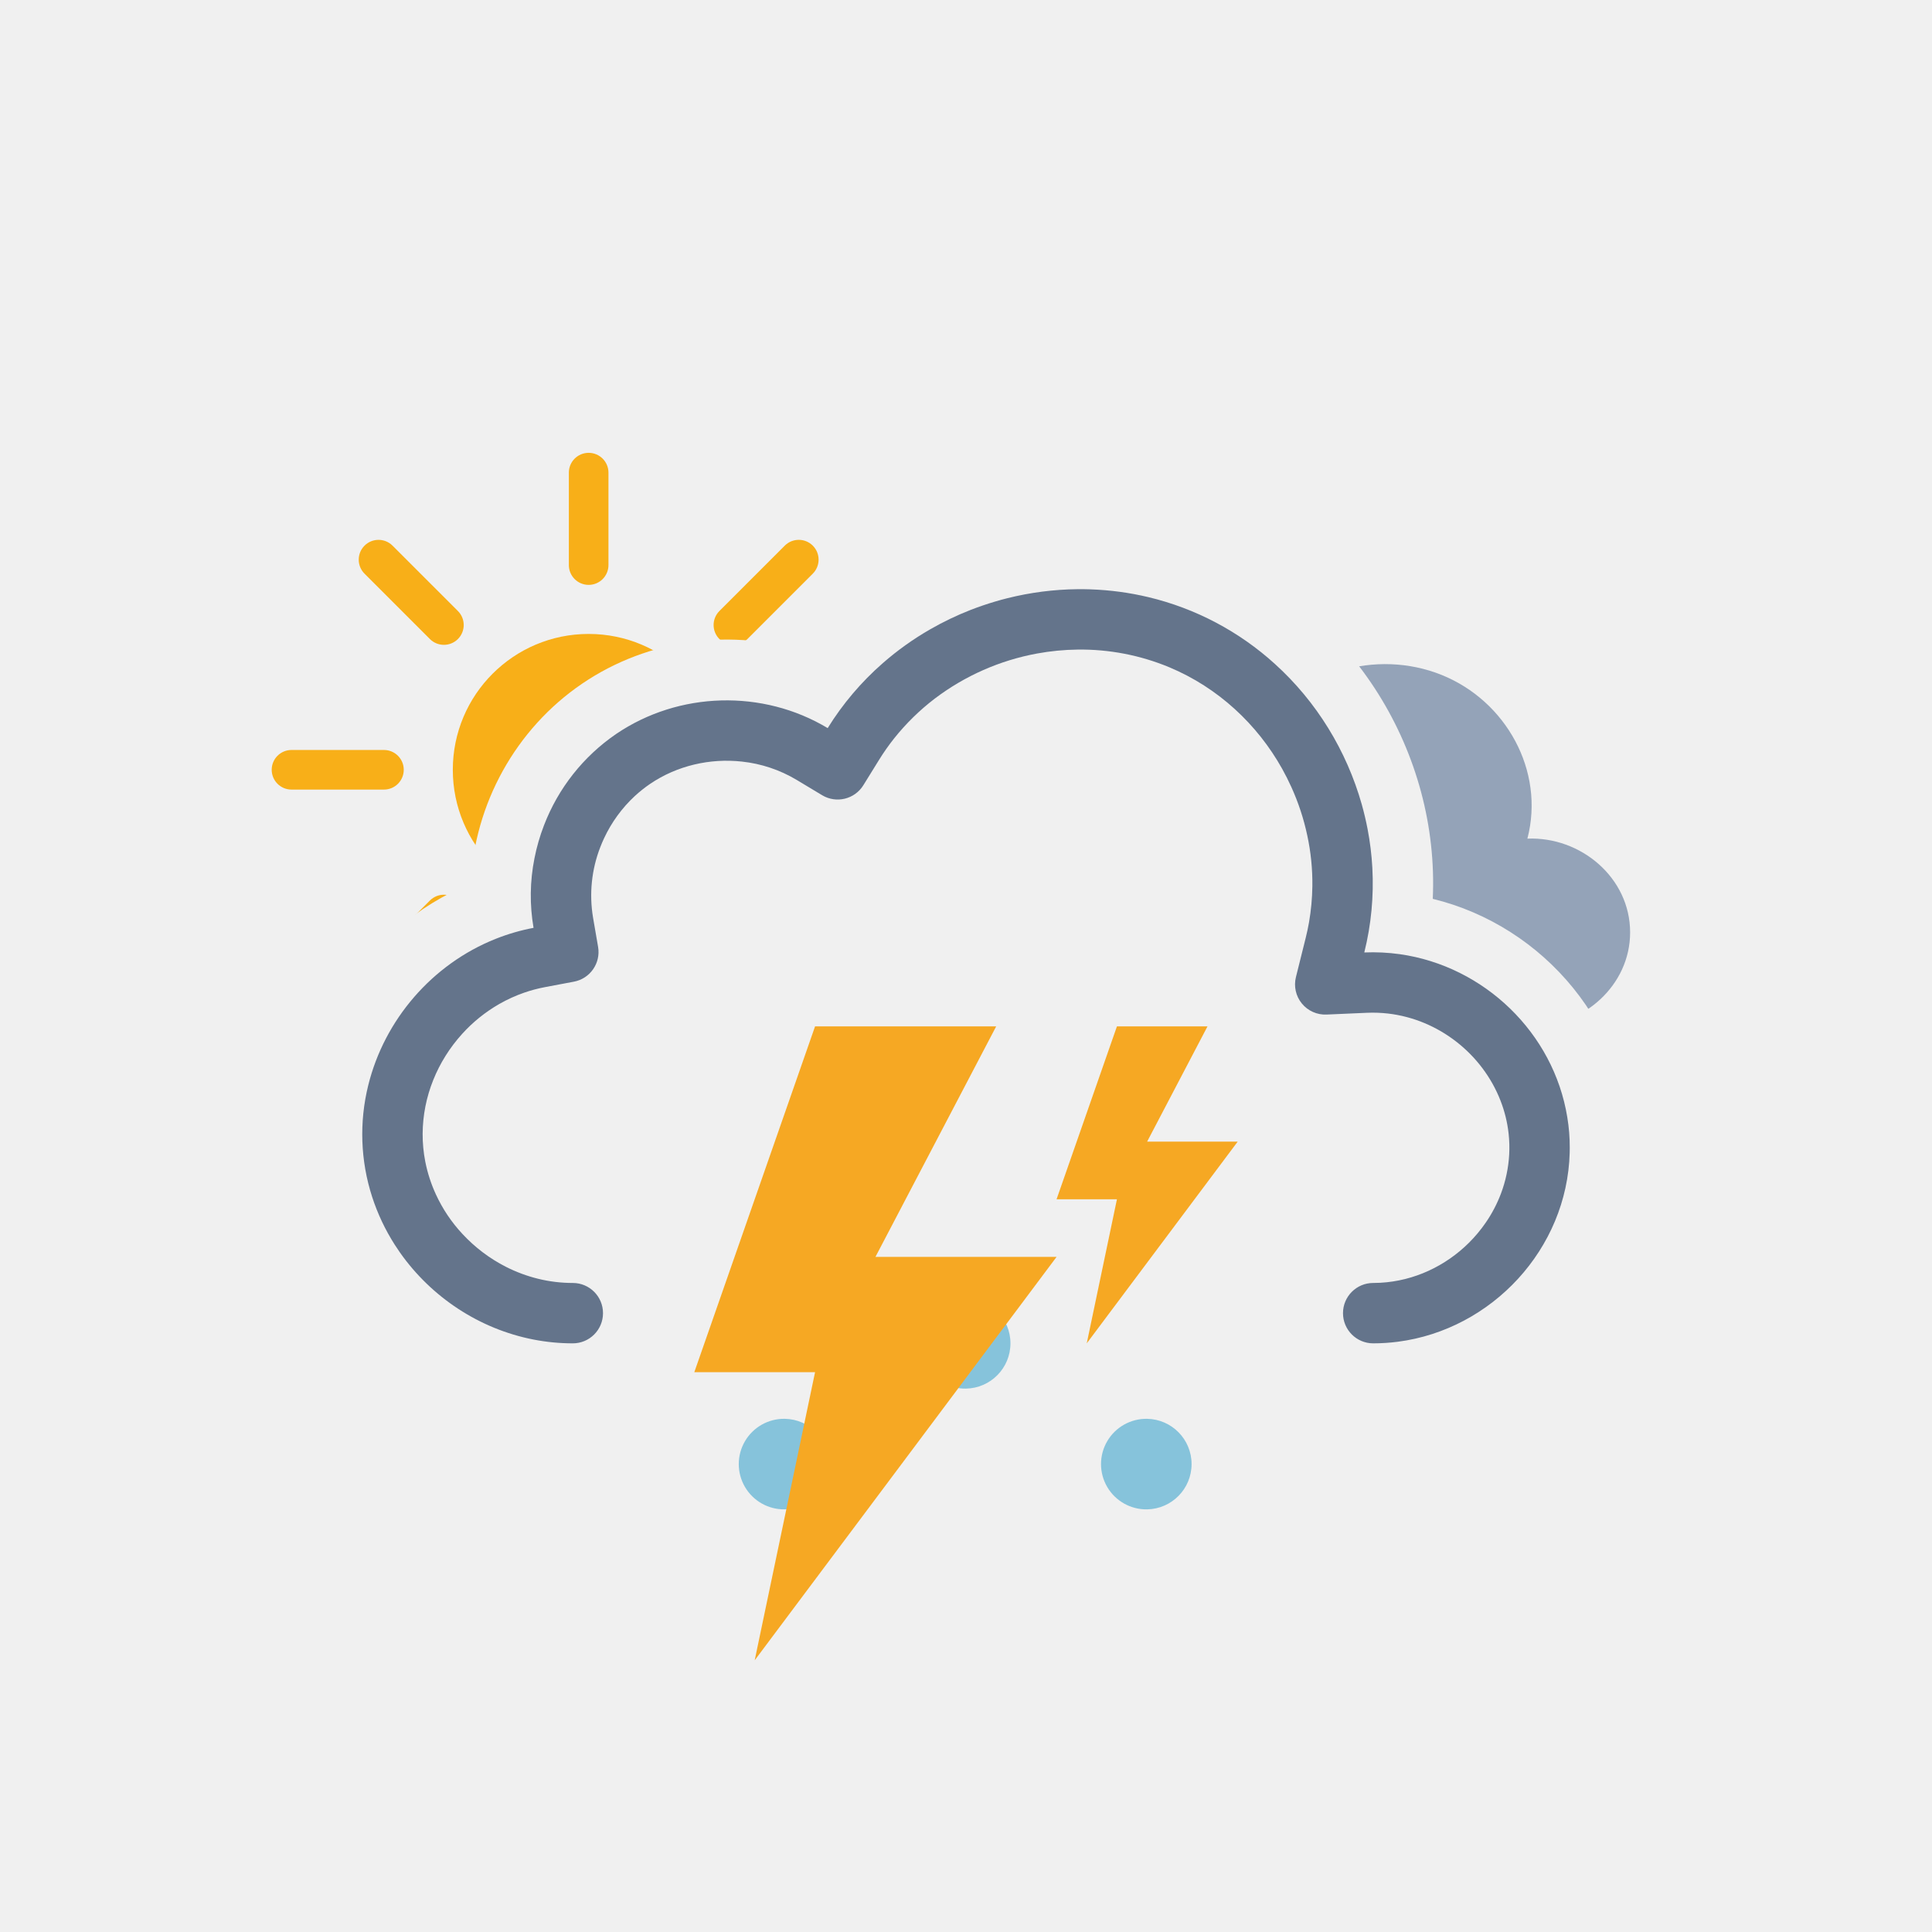
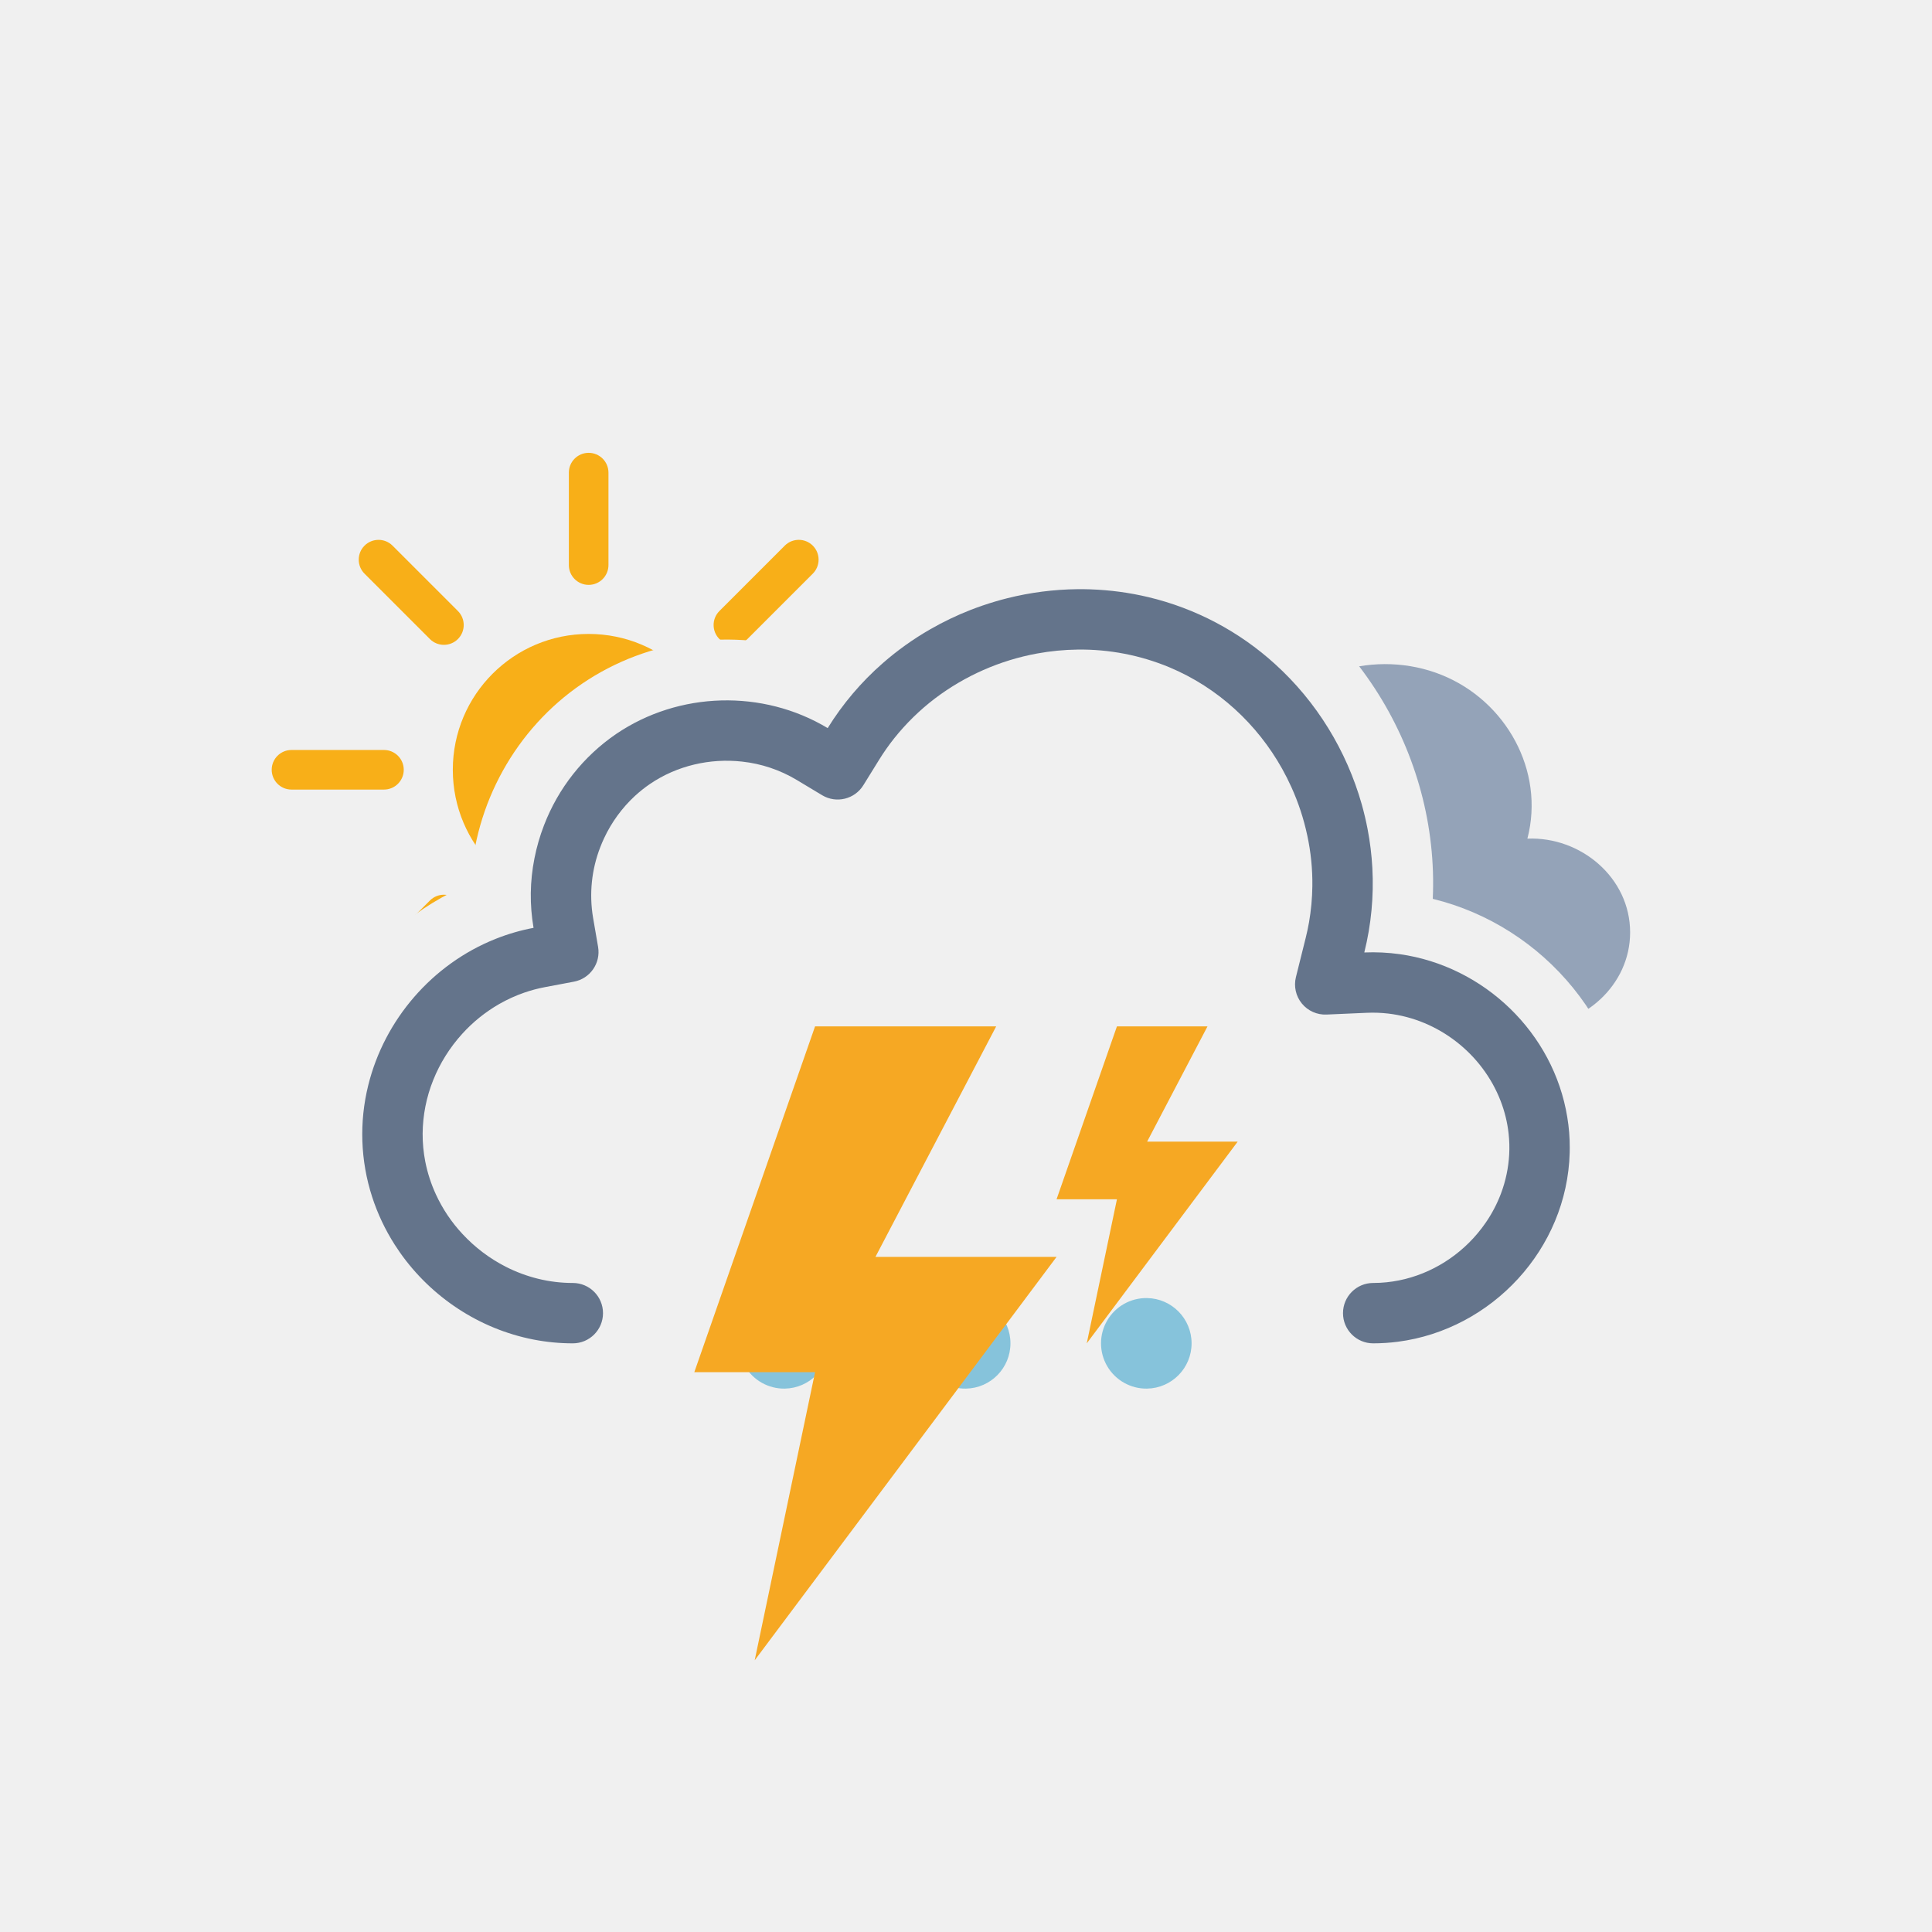
<svg xmlns="http://www.w3.org/2000/svg" fill="none" viewBox="0 0 128 128">
  <g id="extreme-thunderstorms-extreme-day-hail__extreme-thunderstorms-extreme-day-hail" clip-path="url(#extreme-thunderstorms-extreme-day-hail__clip0_2045_29638)">
    <g id="extreme-thunderstorms-extreme-day-hail__Sky">
      <g id="extreme-thunderstorms-extreme-day-hail__Mask group">
        <mask id="extreme-thunderstorms-extreme-day-hail__mask0_2045_29638" width="128" height="128" x="0" y="0" maskUnits="userSpaceOnUse" style="mask-type:alpha">
          <g id="extreme-thunderstorms-extreme-day-hail__Cloud Mask">
            <path id="extreme-thunderstorms-extreme-day-hail__Subtract" fill="#000" fill-rule="evenodd" d="M128 0H0v128h128zM37.952 93h53.023c9.252 0 17.023-7.647 17.023-16.972 0-8.006-5.693-14.678-13.073-16.477.437-9.65-5.25-18.942-14.374-22.759-9.444-3.95-20.485-1.18-27.02 6.446-4.96-1.642-10.55-.942-14.957 2.053-4.428 3.009-7.143 7.99-7.39 13.247-7.12 2.925-11.856 10.313-11.106 18.246.864 9.145 8.75 16.218 17.874 16.216" clip-rule="evenodd" />
+             <animateTransform attributeName="transform" begin="0s" calcMode="spline" dur="3s" keySplines=".42 0 .58 1; .42 0 .58 1" repeatCount="indefinite" type="translate" values="0 0;0 -3;0 0" />
          </g>
        </mask>
        <g mask="url(#extreme-thunderstorms-extreme-day-hail__mask0_2045_29638)">
          <g id="extreme-thunderstorms-extreme-day-hail__Sun">
            <circle id="extreme-thunderstorms-extreme-day-hail__Core" cx="39" cy="51" r="9" fill="#f8af18" />
            <g id="extreme-thunderstorms-extreme-day-hail__Rays">
              <path fill="#f8af18" d="M37.688 31.313a1.312 1.312 0 1 1 2.624 0v6.125a1.312 1.312 0 1 1-2.624 0zM51.993 36.15a1.312 1.312 0 1 1 1.856 1.857l-4.33 4.33a1.312 1.312 0 1 1-1.857-1.855zM58.688 49.688a1.312 1.312 0 1 1 0 2.624h-6.126a1.312 1.312 0 1 1 0-2.624zM53.85 63.993a1.312 1.312 0 1 1-1.857 1.856l-4.33-4.33a1.312 1.312 0 1 1 1.855-1.857zM37.688 64.563a1.312 1.312 0 1 1 2.624 0v6.124a1.312 1.312 0 1 1-2.624 0zM28.482 59.662a1.312 1.312 0 1 1 1.856 1.856l-4.331 4.331a1.312 1.312 0 1 1-1.856-1.856zM25.438 49.688a1.312 1.312 0 1 1 0 2.624h-6.125a1.312 1.312 0 1 1 0-2.624zM30.338 40.482a1.312 1.312 0 1 1-1.856 1.856l-4.331-4.331a1.312 1.312 0 1 1 1.856-1.856z" />
+               <animateTransform attributeName="transform" begin="0s" dur="6s" repeatCount="indefinite" type="rotate" values="0 39.0 51.0;360 39.0 51.0" />
            </g>
          </g>
        </g>
      </g>
      <g id="extreme-thunderstorms-extreme-day-hail__Clouds" clip-path="url(#extreme-thunderstorms-extreme-day-hail__clip1_2045_29638)">
        <g id="extreme-thunderstorms-extreme-day-hail__Mask group_2">
          <mask id="extreme-thunderstorms-extreme-day-hail__mask1_2045_29638" width="128" height="128" x="0" y="0" maskUnits="userSpaceOnUse" style="mask-type:alpha">
            <g id="extreme-thunderstorms-extreme-day-hail__Cloud Mask_2">
              <path id="extreme-thunderstorms-extreme-day-hail__Subtract_2" fill="#000" fill-rule="evenodd" d="M128 0H0v128h128zM37.952 93h53.023c9.252 0 17.023-7.647 17.023-16.972 0-8.006-5.693-14.678-13.073-16.477.437-9.65-5.25-18.942-14.374-22.759-9.444-3.95-20.485-1.18-27.02 6.446-4.96-1.642-10.55-.942-14.957 2.053-4.428 3.009-7.143 7.99-7.39 13.247-7.12 2.925-11.856 10.313-11.106 18.246.864 9.145 8.75 16.218 17.874 16.216" clip-rule="evenodd" />
            </g>
          </mask>
          <g mask="url(#extreme-thunderstorms-extreme-day-hail__mask1_2045_29638)">
            <g id="extreme-thunderstorms-extreme-day-hail__Secondary Cloud">
              <path id="extreme-thunderstorms-extreme-day-hail__Cloud" fill="#94a3b8" d="M101.194 55.562c1.173-4.512-1.434-9.14-5.69-10.849-4.312-1.732-9.543-.239-12.085 3.71-2.154-1.243-4.923-1.173-7.007.186-2.031 1.325-3.169 3.763-2.737 6.17-3.375.612-5.987 3.69-5.644 7.177.344 3.495 3.509 6.045 6.946 6.044 8.836 0 17.674-.007 26.511 0 3.423 0 6.512-2.715 6.512-6.226 0-3.631-3.279-6.36-6.806-6.212" />
+               <animateTransform attributeName="transform" begin="0s" calcMode="spline" dur="3s" keySplines=".42 0 .58 1; .42 0 .58 1" repeatCount="indefinite" type="translate" values="0 -3;0 0;0 -3" />
            </g>
          </g>
+           <animateTransform attributeName="transform" begin="0s" calcMode="spline" dur="3s" keySplines=".42 0 .58 1; .42 0 .58 1" repeatCount="indefinite" type="translate" values="0 0;0 -3;0 0" />
        </g>
        <g id="extreme-thunderstorms-extreme-day-hail__Cloud_2">
          <path id="extreme-thunderstorms-extreme-day-hail__Cloud_3" fill="#64748b" d="M72.245 39.046a19.4 19.4 0 0 1 3.843.517 19.05 19.05 0 0 1 8.392 4.438 19.6 19.6 0 0 1 3.525 4.248 20 20 0 0 1 2.213 5.036 20 20 0 0 1 .391 1.657q.24 1.258.312 2.545a18.9 18.9 0 0 1-.533 5.616 13 13 0 0 1 2.352.114c5.591.79 10.191 5.213 11.097 10.802a12 12 0 0 1 .163 2.018q0 .166-.004.331c-.168 6.384-5.162 11.72-11.385 12.526q-.805.105-1.634.106a2 2 0 0 1 0-4q.229 0 .455-.012c2.267-.119 4.347-1.119 5.889-2.651a9.4 9.4 0 0 0 1.112-1.333 9 9 0 0 0 1.009-1.926 8.7 8.7 0 0 0 .546-2.589 8.5 8.5 0 0 0-.038-1.379 8.6 8.6 0 0 0-.54-2.196c-1.195-3.068-4.077-5.372-7.446-5.764a9 9 0 0 0-1.4-.05l-2.678.117a2 2 0 0 1-2.027-2.483l.648-2.6a15 15 0 0 0 .218-1.024 15 15 0 0 0 .222-2.396 15 15 0 0 0-.339-3.373 15.6 15.6 0 0 0-1.054-3.2q-.278-.615-.607-1.205c-1.647-2.945-4.235-5.373-7.482-6.73a15.3 15.3 0 0 0-6.058-1.17 16 16 0 0 0-2.703.262 16 16 0 0 0-6.77 2.984 15.4 15.4 0 0 0-2.692 2.634q-.54.679-1.003 1.428L57.2 52.022a2 2 0 0 1-2.732.663l-1.692-1.017a8.9 8.9 0 0 0-3.62-1.211c-2.112-.233-4.298.264-6.086 1.478a9 9 0 0 0-1.005.798 9.02 9.02 0 0 0-2.043 2.802q-.134.286-.248.581a8.84 8.84 0 0 0-.483 4.678l.334 1.94a2 2 0 0 1-1.6 2.304l-1.934.365a9.6 9.6 0 0 0-1.353.36 9.8 9.8 0 0 0-1.67.76 10.1 10.1 0 0 0-2.458 1.985 10.3 10.3 0 0 0-1.088 1.438q-.481.766-.818 1.607a9.7 9.7 0 0 0-.703 3.556 9.4 9.4 0 0 0 .175 1.853c.149.757.388 1.486.705 2.174a9.9 9.9 0 0 0 1.76 2.619 10.3 10.3 0 0 0 2.872 2.172 10 10 0 0 0 2.134.794 9.6 9.6 0 0 0 2.304.279 2 2 0 0 1 0 4 13.6 13.6 0 0 1-2.603-.251c-3.6-.7-6.773-2.818-8.843-5.757q-.182-.26-.353-.527a13.8 13.8 0 0 1-1.498-3.172 13.47 13.47 0 0 1-.257-7.39c1.072-4.344 4.234-8.026 8.441-9.701a13.6 13.6 0 0 1 2.511-.73 12.6 12.6 0 0 1 .059-4.6 13 13 0 0 1 .634-2.195 12.95 12.95 0 0 1 4.78-6.05c4.152-2.82 9.714-2.973 14.014-.388a19 19 0 0 1 3.656-4.308 19.483 19.483 0 0 1 3.132-2.235 20 20 0 0 1 2.686-1.289 21 21 0 0 1 1.611-.55q.409-.122.822-.225a20 20 0 0 1 4.644-.597q.428-.004.857.01" />
+           <animateTransform attributeName="transform" begin="0s" calcMode="spline" dur="3s" keySplines=".42 0 .58 1; .42 0 .58 1" repeatCount="indefinite" type="translate" values="0 0;0 -3;0 0" />
        </g>
      </g>
    </g>
    <g id="extreme-thunderstorms-extreme-day-hail__Precipitation">
      <g id="extreme-thunderstorms-extreme-day-hail__Ice balls">
-         <path id="extreme-thunderstorms-extreme-day-hail__Ice Ball 1" fill="#86c3db" d="M52 86a3 3 0 1 0 0 5.999A3 3 0 0 0 52 86" transform="translate(0 8)" />
-         <path id="extreme-thunderstorms-extreme-day-hail__Ice Ball 2" fill="#86c3db" d="M64 86a3 3 0 1 0 0 5.999A3 3 0 0 0 64 86" />
-         <path id="extreme-thunderstorms-extreme-day-hail__Ice Ball 3" fill="#86c3db" d="M76 86a3 3 0 1 0 0 5.999A3 3 0 0 0 76 86" transform="translate(0 8)" />
+         <path id="extreme-thunderstorms-extreme-day-hail__Ice Ball 1" fill="#86c3db" d="M52 86a3 3 0 1 0 0 5.999A3 3 0 0 0 52 86">
+           <animateTransform attributeName="transform" begin="0s" calcMode="spline" dur="1s" keySplines=".42 0 1 1" repeatCount="indefinite" type="translate" values="0 0;0 20" />
+           <animate attributeName="opacity" begin="0s" dur="1s" keyTimes="0;0.15;0.85;1" repeatCount="indefinite" values="0;1;1;0" />
+         </path>
+         <path id="extreme-thunderstorms-extreme-day-hail__Ice Ball 2" fill="#86c3db" d="M64 86a3 3 0 1 0 0 5.999A3 3 0 0 0 64 86">
+           <animateTransform attributeName="transform" begin="-0.7s" calcMode="spline" dur="1s" keySplines=".42 0 1 1" repeatCount="indefinite" type="translate" values="0 0;0 20" />
+           <animate attributeName="opacity" begin="-0.7s" dur="1s" keyTimes="0;0.15;0.85;1" repeatCount="indefinite" values="0;1;1;0" />
+         </path>
+         <path id="extreme-thunderstorms-extreme-day-hail__Ice Ball 3" fill="#86c3db" d="M76 86a3 3 0 1 0 0 5.999A3 3 0 0 0 76 86">
+           <animateTransform attributeName="transform" begin="-0.4s" calcMode="spline" dur="1s" keySplines=".42 0 1 1" repeatCount="indefinite" type="translate" values="0 0;0 20" />
+           <animate attributeName="opacity" begin="-0.4s" dur="1s" keyTimes="0;0.15;0.85;1" repeatCount="indefinite" values="0;1;1;0" />
+         </path>
      </g>
    </g>
    <g id="extreme-thunderstorms-extreme-day-hail__Lightning">
-       <path id="extreme-thunderstorms-extreme-day-hail__Lightning Bolt" fill="#f6a823" d="m54 68-8 22.91h8L50 110l20-26.727H58L66 68z" />
-       <path id="extreme-thunderstorms-extreme-day-hail__Lightning Bolt Small" fill="#f6a823" d="m74 68-4 11.455h4L72 89l10-13.364h-6L80 68z" />
+       <path id="extreme-thunderstorms-extreme-day-hail__Lightning Bolt" fill="#f6a823" d="m54 68-8 22.91h8L50 110l20-26.727H58L66 68z">
+         <animate attributeName="opacity" begin="0s" dur="2s" keyTimes="0;0.25;0.33;0.42;0.5;0.57;0.63;0.67;1" repeatCount="indefinite" values="1;1;0;1;0;1;0;1;1" />
+       </path>
+       <path id="extreme-thunderstorms-extreme-day-hail__Lightning Bolt Small" fill="#f6a823" d="m74 68-4 11.455h4L72 89l10-13.364h-6L80 68z">
+         <animate attributeName="opacity" begin="-1.5s" dur="2s" keyTimes="0;0.25;0.33;0.42;0.5;0.57;0.63;0.67;1" repeatCount="indefinite" values="1;1;0;1;0;1;0;1;1" />
+       </path>
    </g>
  </g>
  <defs>
    <clipPath id="extreme-thunderstorms-extreme-day-hail__clip0_2045_29638">
      <rect width="128" height="128" fill="#fff" />
    </clipPath>
    <clipPath id="extreme-thunderstorms-extreme-day-hail__clip1_2045_29638">
      <rect width="128" height="128" fill="#fff" />
    </clipPath>
  </defs>
</svg>
